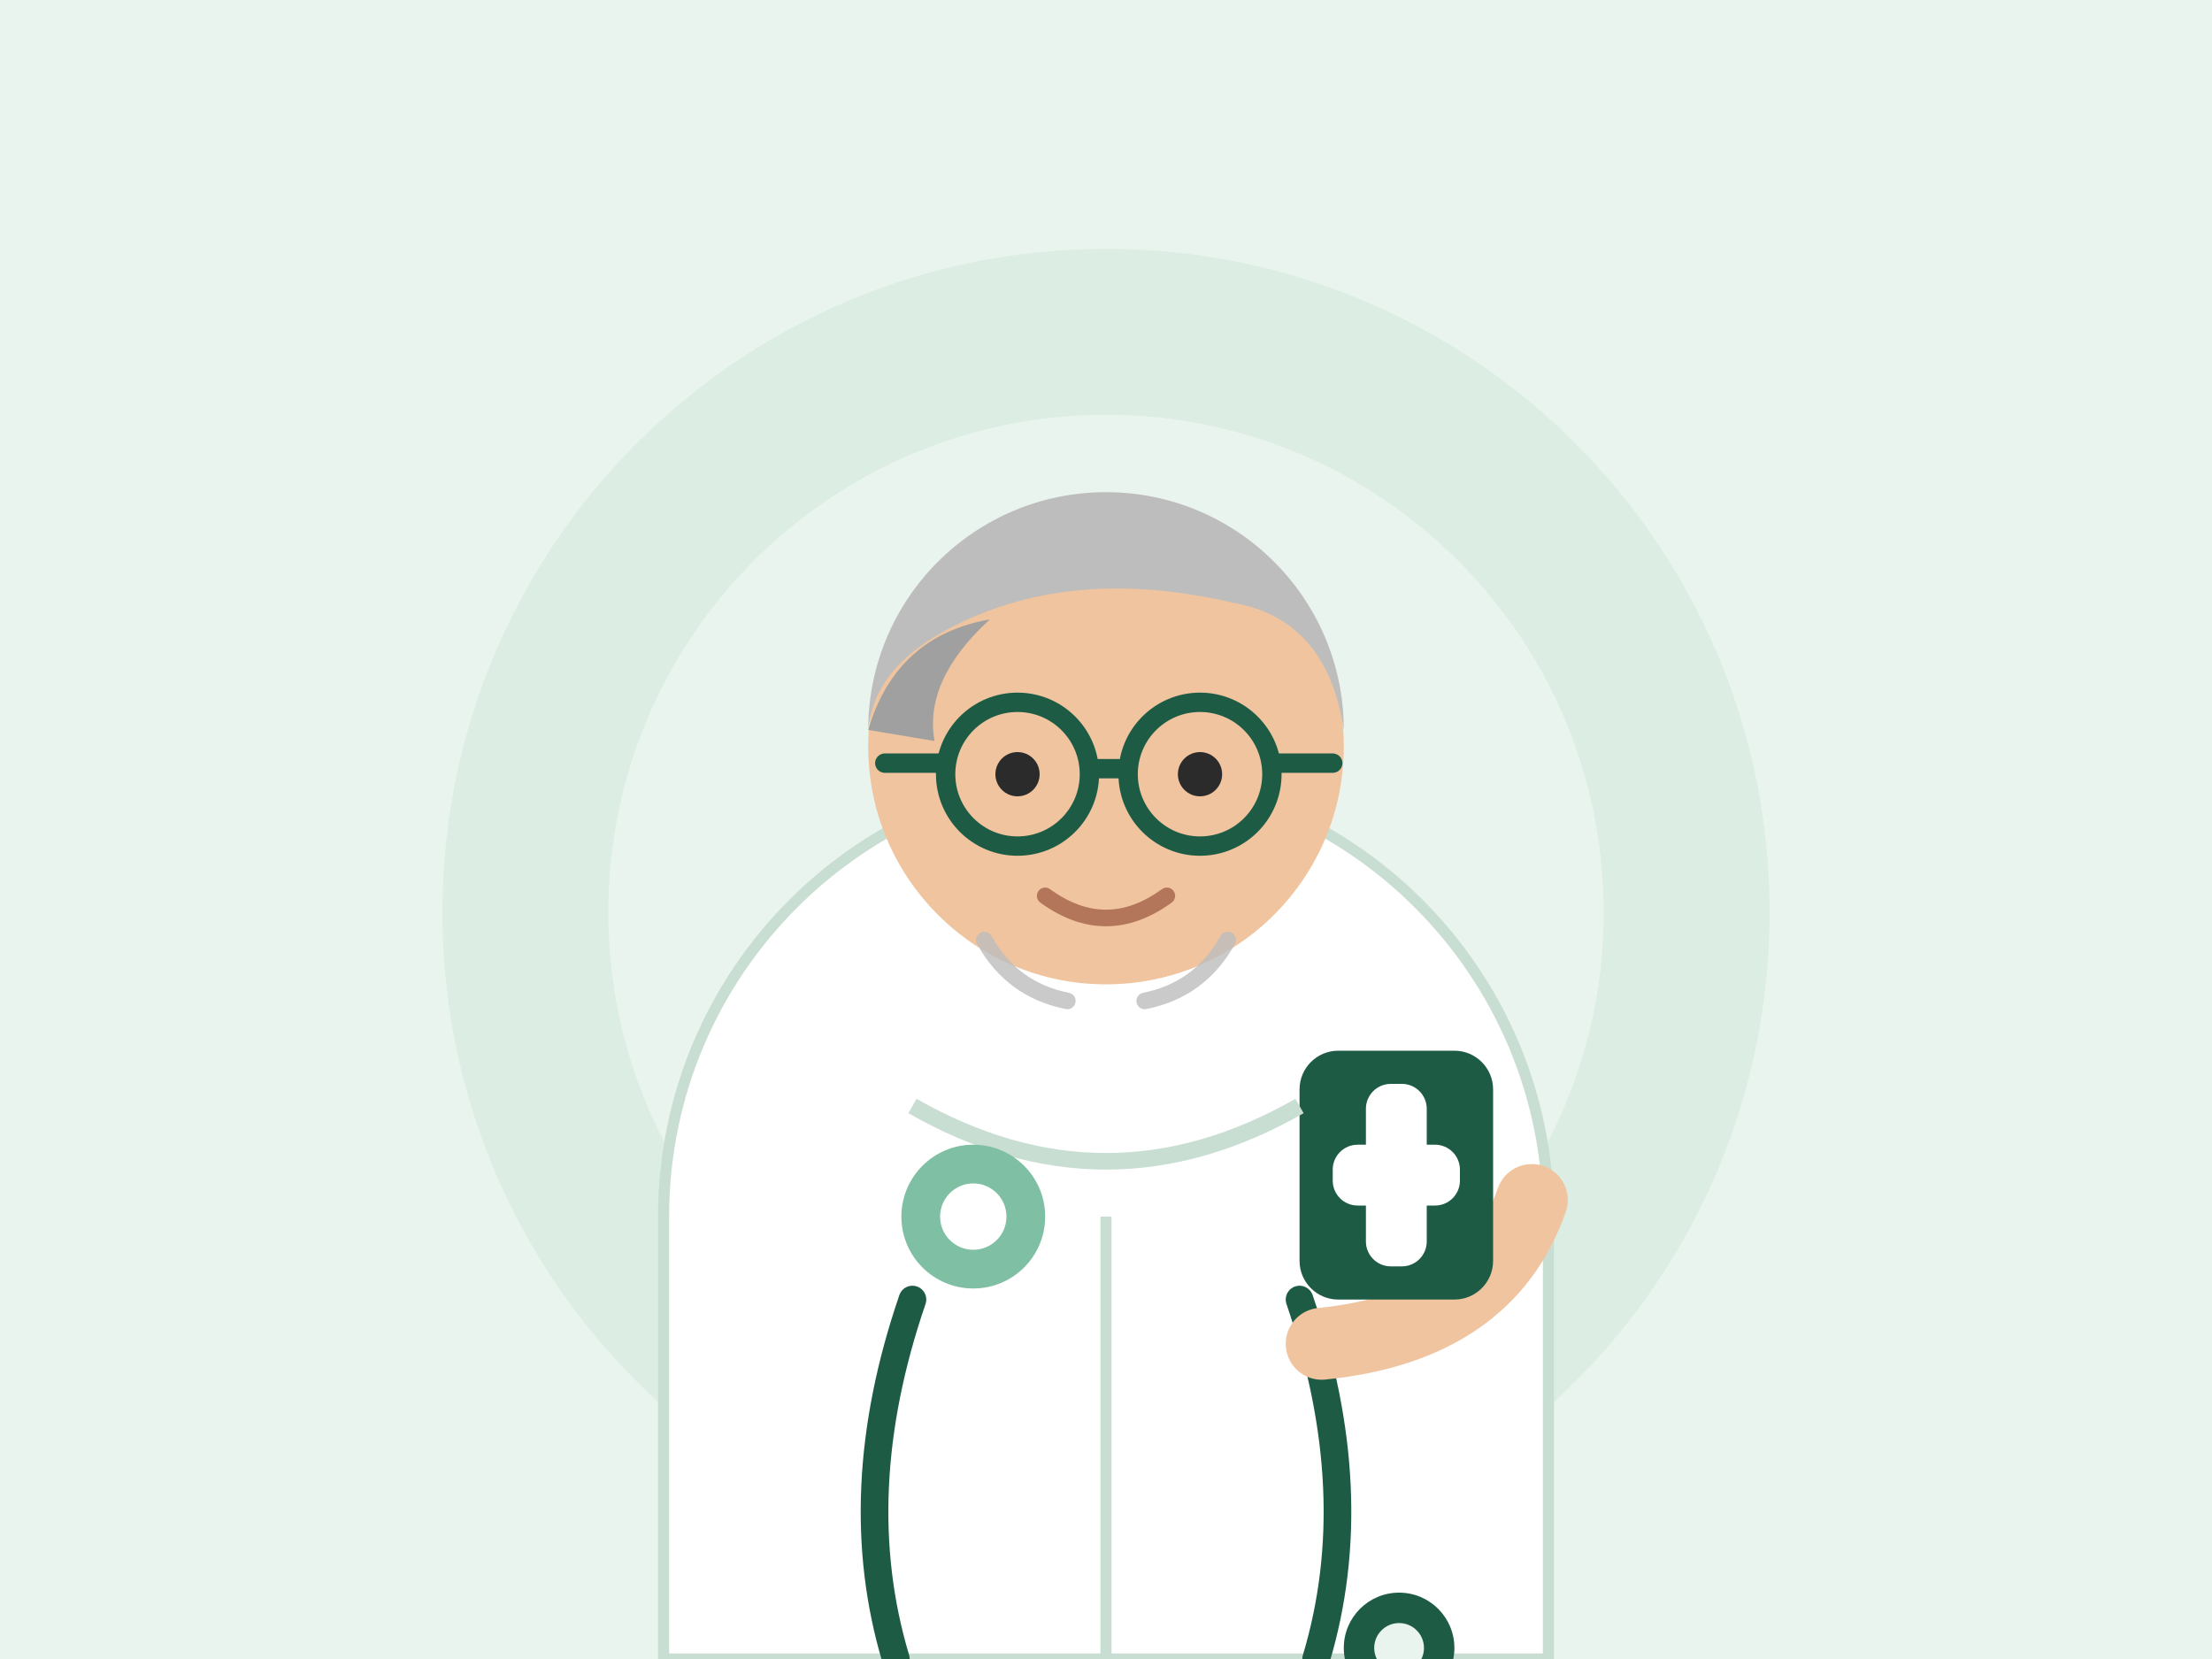
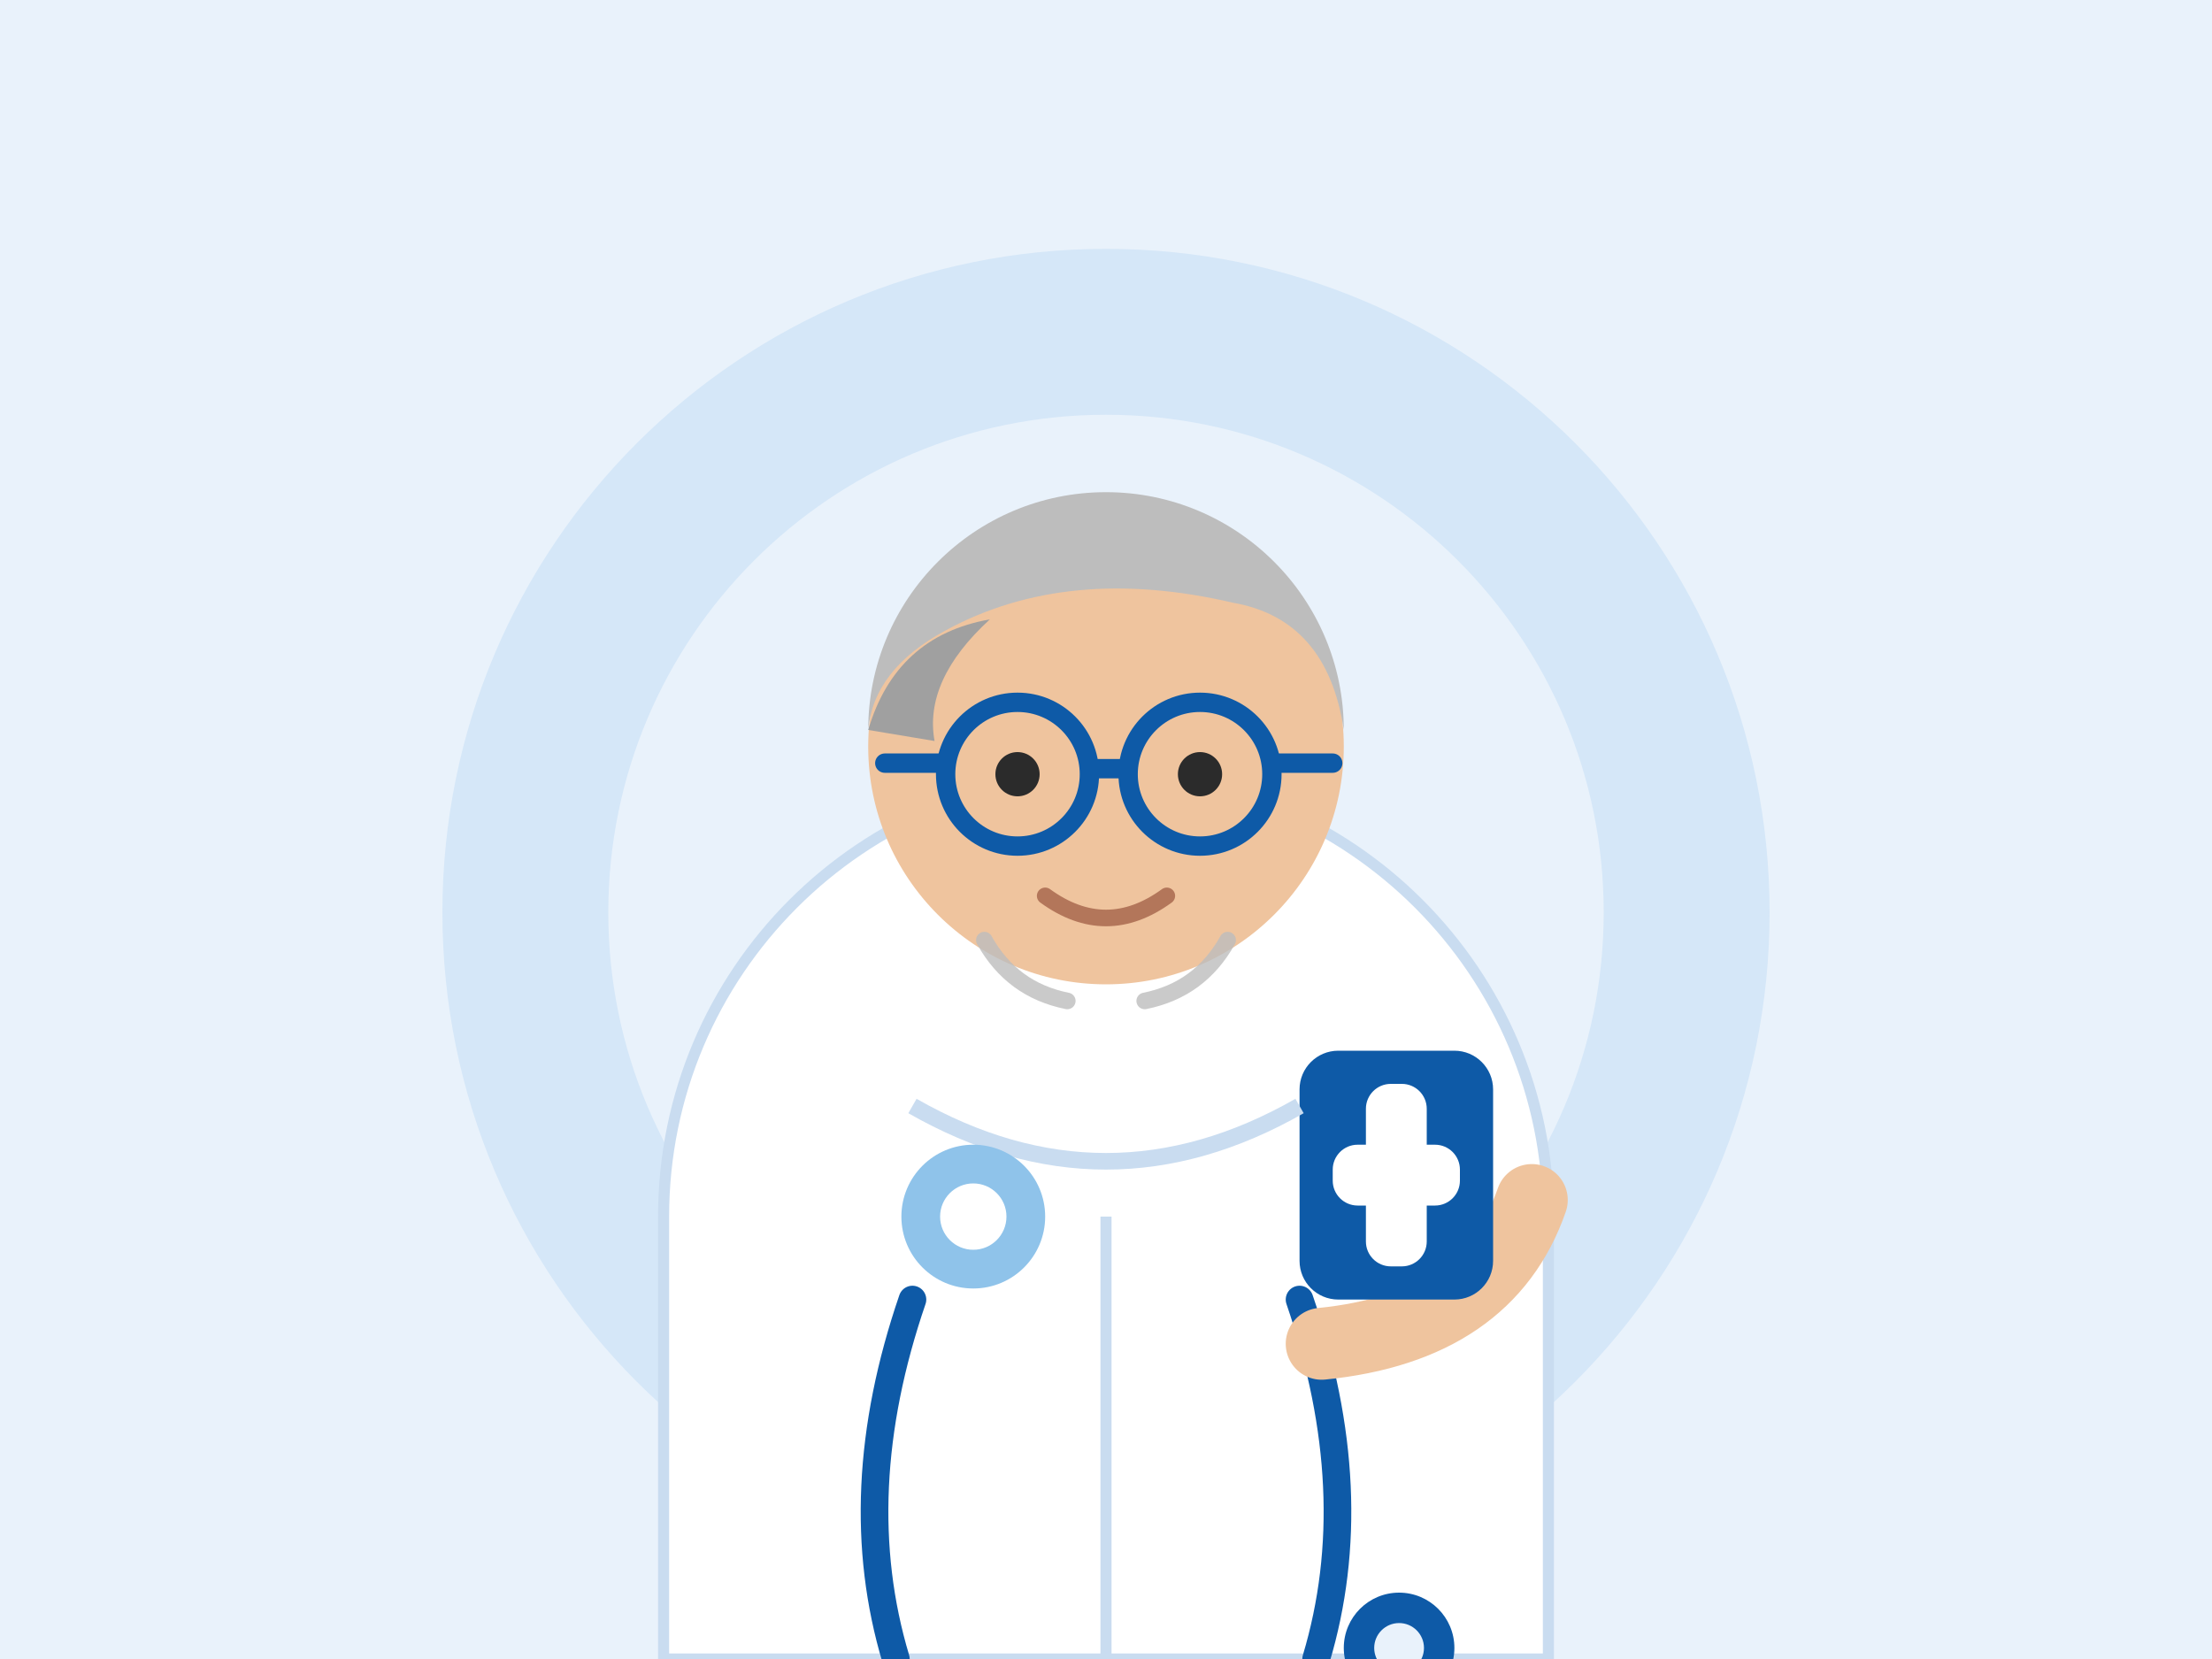
<svg xmlns="http://www.w3.org/2000/svg" width="800" height="600" viewBox="0 0 800 600">
-   <rect width="800" height="600" fill="#EAF4EE" />
-   <circle cx="400" cy="330" r="240" fill="#DCEDE3" />
-   <circle cx="400" cy="330" r="180" fill="#EAF4EE" />
+   <rect width="800" height="600" fill="#E9F2FB" />
+   <circle cx="400" cy="330" r="240" fill="#D5E7F8" />
+   <circle cx="400" cy="330" r="180" fill="#E9F2FB" />
  <g>
-     <path d="M240 600 v-160 a160 160 0 0 1 320 0 v160 Z" fill="#FFFFFF" stroke="#C9DED2" stroke-width="4" />
-     <path d="M400 440 v160" stroke="#C9DED2" stroke-width="4" />
-     <path d="M330 470 q-24 70 -6 130" stroke="#1D5B45" stroke-width="10" fill="none" stroke-linecap="round" />
-     <path d="M470 470 q24 70 6 130" stroke="#1D5B45" stroke-width="10" fill="none" stroke-linecap="round" />
-     <circle cx="506" cy="596" r="20" fill="#1D5B45" />
-     <circle cx="506" cy="596" r="9" fill="#EAF4EE" />
+     <path d="M240 600 v-160 a160 160 0 0 1 320 0 v160 Z" fill="#FFFFFF" stroke="#C9DCF0" stroke-width="4" />
+     <path d="M400 440 v160" stroke="#C9DCF0" stroke-width="4" />
+     <path d="M330 470 q-24 70 -6 130" stroke="#0E5AA7" stroke-width="10" fill="none" stroke-linecap="round" />
+     <path d="M470 470 q24 70 6 130" stroke="#0E5AA7" stroke-width="10" fill="none" stroke-linecap="round" />
+     <circle cx="506" cy="596" r="20" fill="#0E5AA7" />
+     <circle cx="506" cy="596" r="9" fill="#E9F2FB" />
    <path d="M478 486 q60 -6 76 -52" stroke="#EFC49E" stroke-width="26" stroke-linecap="round" fill="none" />
-     <rect x="470" y="380" width="70" height="90" rx="14" fill="#1D5B45" />
+     <rect x="470" y="380" width="70" height="90" rx="14" fill="#0E5AA7" />
    <g fill="#FFFFFF">
      <rect x="494" y="392" width="22" height="66" rx="9" />
      <rect x="482" y="414" width="46" height="22" rx="9" />
    </g>
  </g>
  <g>
    <circle cx="400" cy="270" r="86" fill="#EFC49E" />
    <path d="M314 264 a86 86 0 0 1 172 0 q-6 -40 -40 -46 q-60 -14 -104 10 q-26 14 -28 36 Z" fill="#BDBDBD" />
    <path d="M314 264 q10 -34 44 -40 q-24 22 -20 44 Z" fill="#A0A0A0" />
-     <circle cx="368" cy="280" r="26" fill="none" stroke="#1D5B45" stroke-width="7" />
-     <circle cx="434" cy="280" r="26" fill="none" stroke="#1D5B45" stroke-width="7" />
-     <path d="M394 278 h14" stroke="#1D5B45" stroke-width="7" />
-     <path d="M342 276 h-22 M460 276 h22" stroke="#1D5B45" stroke-width="7" stroke-linecap="round" />
+     <circle cx="368" cy="280" r="26" fill="none" stroke="#0E5AA7" stroke-width="7" />
+     <circle cx="434" cy="280" r="26" fill="none" stroke="#0E5AA7" stroke-width="7" />
+     <path d="M394 278 h14" stroke="#0E5AA7" stroke-width="7" />
+     <path d="M342 276 h-22 M460 276 h22" stroke="#0E5AA7" stroke-width="7" stroke-linecap="round" />
    <circle cx="368" cy="280" r="8" fill="#2B2B2B" />
    <circle cx="434" cy="280" r="8" fill="#2B2B2B" />
    <path d="M378 324 q22 16 44 0" stroke="#B3765A" stroke-width="6" fill="none" stroke-linecap="round" />
    <path d="M356 340 q10 18 30 22 M444 340 q-10 18 -30 22" stroke="#BDBDBD" stroke-width="6" fill="none" stroke-linecap="round" opacity="0.8" />
  </g>
  <g>
-     <path d="M330 400 q70 40 140 0" stroke="#C9DED2" stroke-width="6" fill="none" />
-     <circle cx="352" cy="440" r="26" fill="#7FBFA3" />
+     <path d="M330 400 q70 40 140 0" stroke="#C9DCF0" stroke-width="6" fill="none" />
+     <circle cx="352" cy="440" r="26" fill="#8FC3EA" />
    <circle cx="352" cy="440" r="12" fill="#FFFFFF" />
  </g>
</svg>
